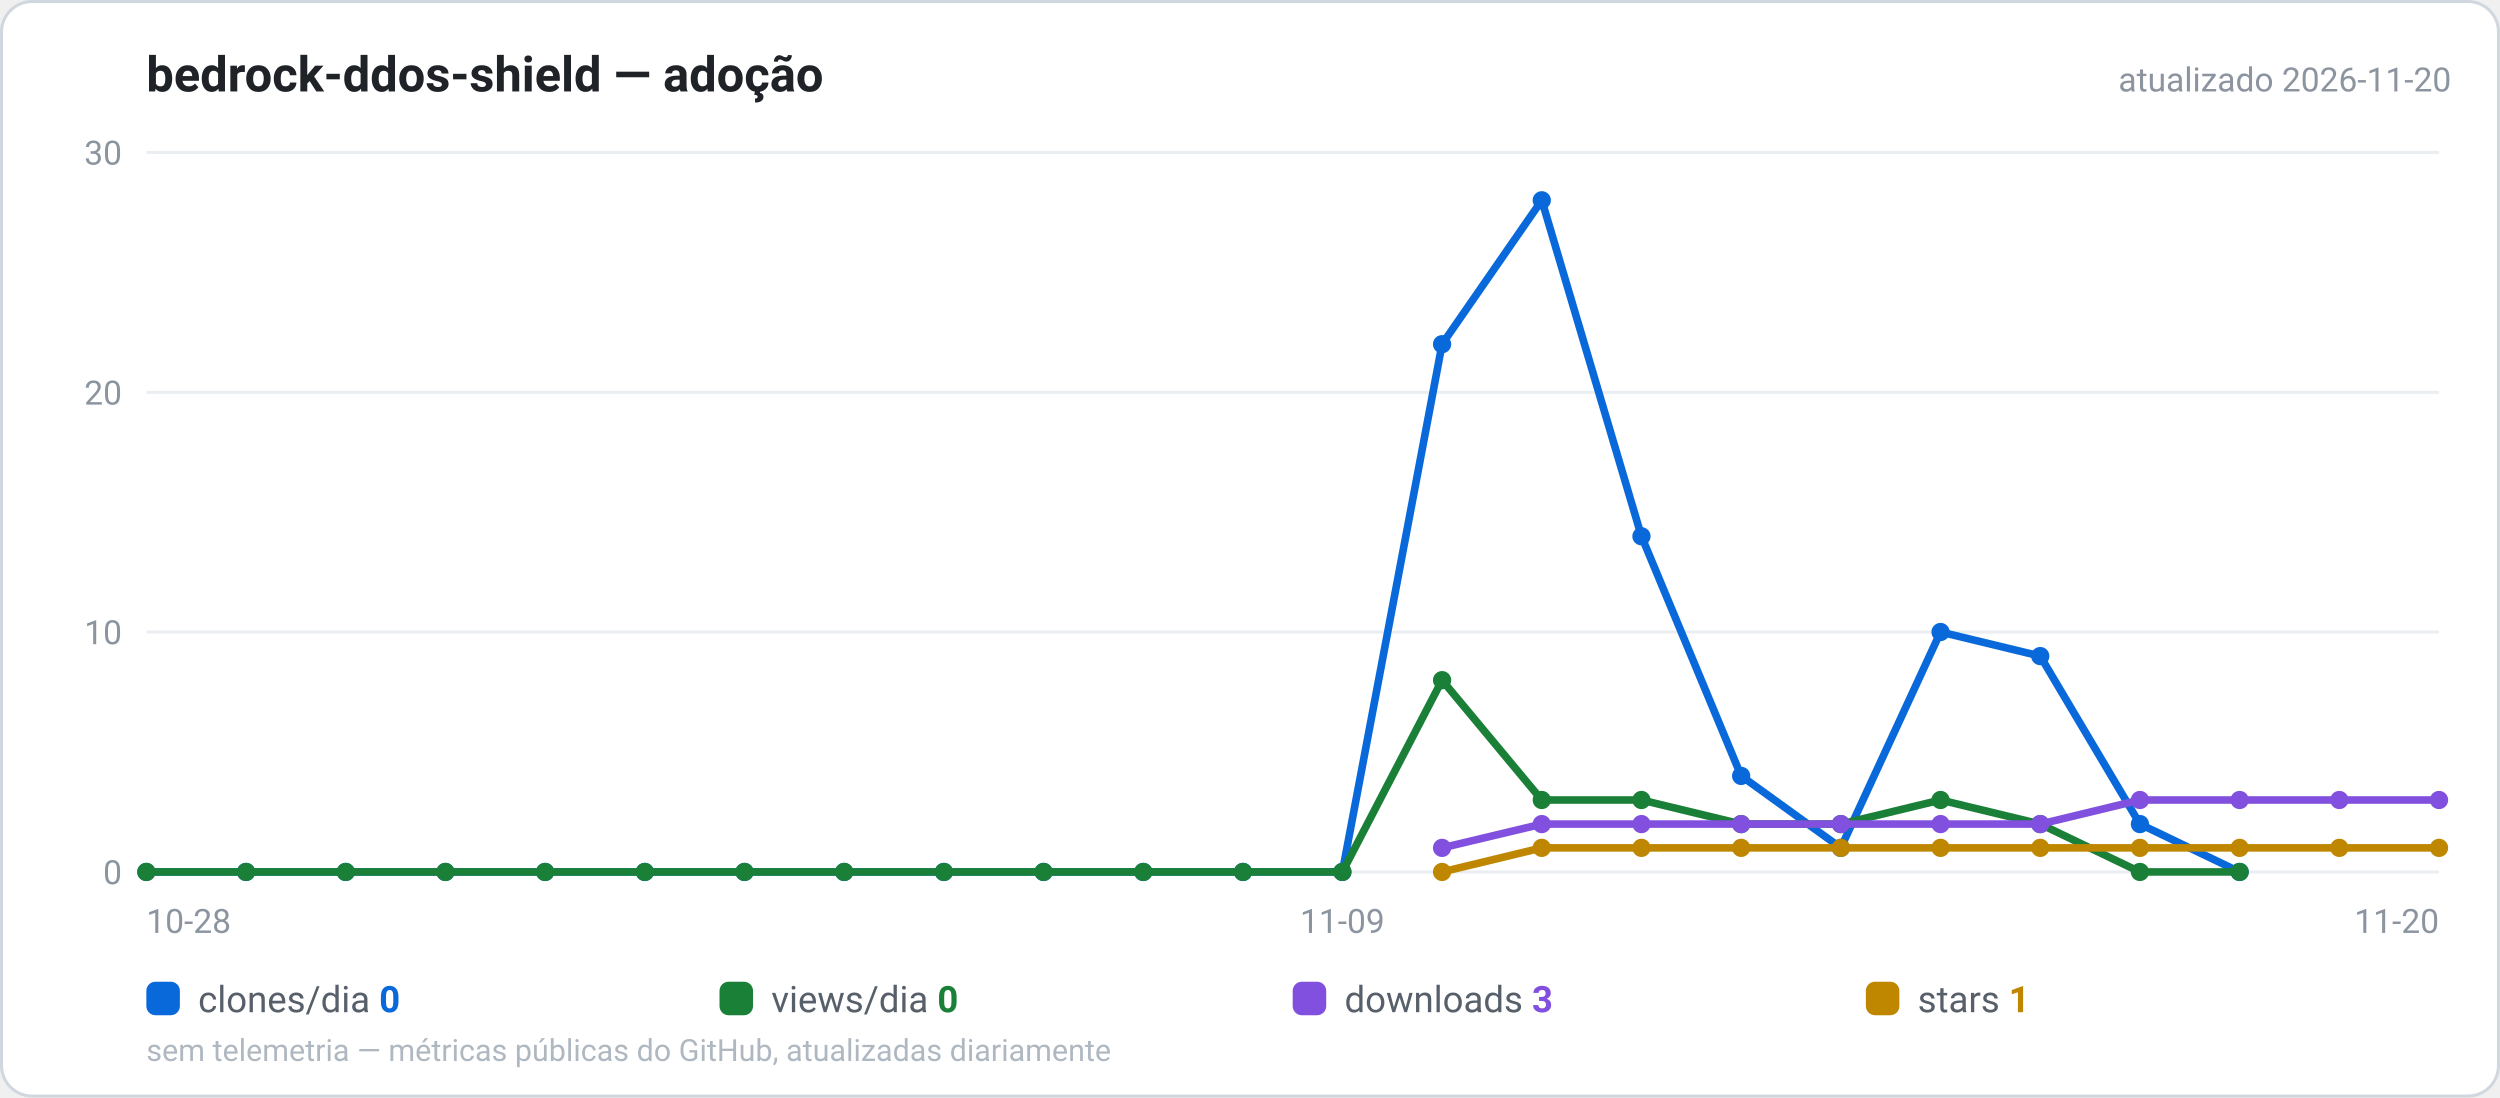
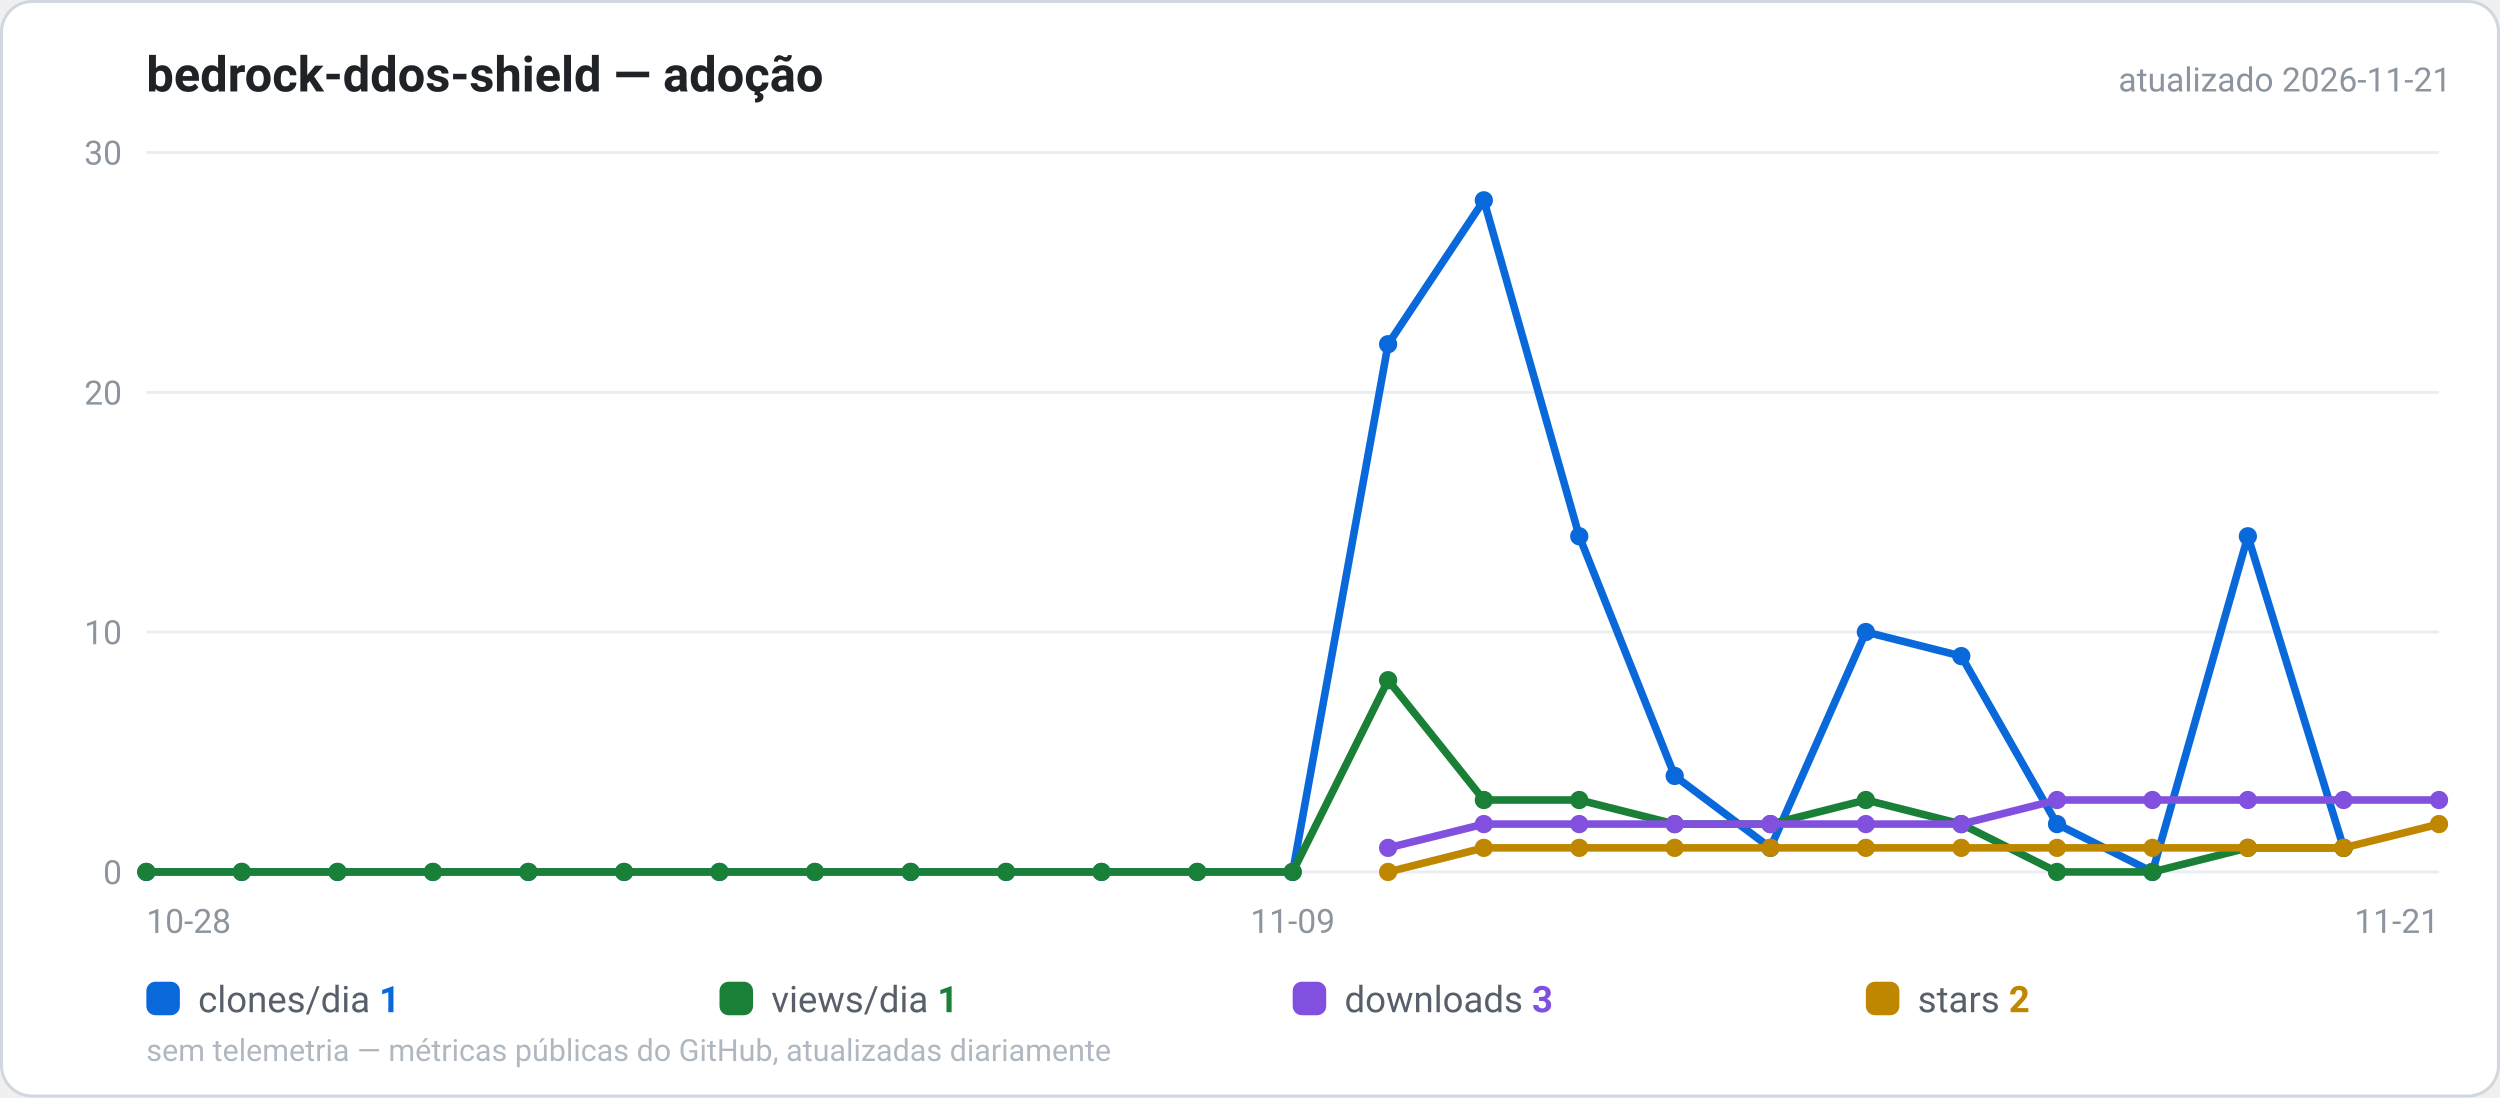
<svg xmlns="http://www.w3.org/2000/svg" width="820" height="360" viewBox="0 0 820 360" font-family="-apple-system,Segoe UI,Roboto,sans-serif">
  <rect x="0.5" y="0.5" width="819" height="359" rx="10" fill="#ffffff" stroke="#d0d7de" />
  <text x="48" y="30" font-size="16" font-weight="700" fill="#1f2328">bedrock-ddos-shield — adoção</text>
-   <text x="804" y="30" font-size="11" fill="#8c959f" text-anchor="end">atualizado 2026-11-20</text>
+   <text x="804" y="30" font-size="11" fill="#8c959f" text-anchor="end">atualizado 2026-11-21</text>
  <line x1="48" y1="286.0" x2="800" y2="286.0" stroke="#eaeef2" />
  <text x="40" y="290.0" font-size="11" fill="#8c959f" text-anchor="end">0</text>
  <line x1="48" y1="207.3" x2="800" y2="207.3" stroke="#eaeef2" />
  <text x="40" y="211.3" font-size="11" fill="#8c959f" text-anchor="end">10</text>
  <line x1="48" y1="128.7" x2="800" y2="128.7" stroke="#eaeef2" />
  <text x="40" y="132.7" font-size="11" fill="#8c959f" text-anchor="end">20</text>
  <line x1="48" y1="50.0" x2="800" y2="50.0" stroke="#eaeef2" />
  <text x="40" y="54.0" font-size="11" fill="#8c959f" text-anchor="end">30</text>
  <text x="48.0" y="306.0" font-size="11" fill="#8c959f" text-anchor="start">10-28</text>
-   <text x="440.3" y="306.0" font-size="11" fill="#8c959f" text-anchor="middle">11-09</text>
-   <text x="800.0" y="306.0" font-size="11" fill="#8c959f" text-anchor="end">11-20</text>
-   <polyline points="48.0,286.0 80.7,286.0 113.4,286.0 146.1,286.0 178.8,286.0 211.5,286.0 244.2,286.0 276.9,286.0 309.6,286.0 342.3,286.0 375.0,286.0 407.7,286.0 440.3,286.0 473.0,112.9 505.7,65.7 538.4,175.9 571.1,254.5 603.8,278.1 636.5,207.3 669.2,215.2 701.9,270.3 734.6,286.0" fill="none" stroke="#0969da" stroke-width="2.5" stroke-linejoin="round" stroke-linecap="round" />
+   <text x="424.0" y="306.0" font-size="11" fill="#8c959f" text-anchor="middle">11-09</text>
+   <text x="800.0" y="306.0" font-size="11" fill="#8c959f" text-anchor="end">11-21</text>
+   <polyline points="48.0,286.0 79.3,286.0 110.7,286.0 142.0,286.0 173.3,286.0 204.7,286.0 236.0,286.0 267.3,286.0 298.7,286.0 330.0,286.0 361.3,286.0 392.7,286.0 424.0,286.0 455.3,112.9 486.7,65.7 518.0,175.9 549.3,254.5 580.7,278.1 612.0,207.3 643.3,215.2 674.7,270.3 706.0,286.0 737.3,175.9 768.7,278.1" fill="none" stroke="#0969da" stroke-width="2.5" stroke-linejoin="round" stroke-linecap="round" />
  <circle cx="48.0" cy="286.0" r="3" fill="#0969da" />
-   <circle cx="80.7" cy="286.0" r="3" fill="#0969da" />
-   <circle cx="113.4" cy="286.0" r="3" fill="#0969da" />
-   <circle cx="146.1" cy="286.0" r="3" fill="#0969da" />
-   <circle cx="178.8" cy="286.0" r="3" fill="#0969da" />
-   <circle cx="211.5" cy="286.0" r="3" fill="#0969da" />
-   <circle cx="244.2" cy="286.0" r="3" fill="#0969da" />
-   <circle cx="276.9" cy="286.0" r="3" fill="#0969da" />
-   <circle cx="309.6" cy="286.0" r="3" fill="#0969da" />
-   <circle cx="342.3" cy="286.0" r="3" fill="#0969da" />
-   <circle cx="375.0" cy="286.0" r="3" fill="#0969da" />
-   <circle cx="407.7" cy="286.0" r="3" fill="#0969da" />
-   <circle cx="440.3" cy="286.0" r="3" fill="#0969da" />
-   <circle cx="473.0" cy="112.9" r="3" fill="#0969da" />
-   <circle cx="505.7" cy="65.7" r="3" fill="#0969da" />
-   <circle cx="538.4" cy="175.9" r="3" fill="#0969da" />
-   <circle cx="571.1" cy="254.5" r="3" fill="#0969da" />
-   <circle cx="603.8" cy="278.1" r="3" fill="#0969da" />
-   <circle cx="636.5" cy="207.3" r="3" fill="#0969da" />
-   <circle cx="669.2" cy="215.2" r="3" fill="#0969da" />
-   <circle cx="701.9" cy="270.3" r="3" fill="#0969da" />
-   <circle cx="734.6" cy="286.0" r="3" fill="#0969da" />
-   <polyline points="48.0,286.0 80.7,286.0 113.4,286.0 146.1,286.0 178.8,286.0 211.5,286.0 244.2,286.0 276.9,286.0 309.6,286.0 342.3,286.0 375.0,286.0 407.7,286.0 440.3,286.0 473.0,223.1 505.7,262.4 538.4,262.4 571.1,270.3 603.8,270.3 636.5,262.4 669.2,270.3 701.9,286.0 734.6,286.0" fill="none" stroke="#1a7f37" stroke-width="2.5" stroke-linejoin="round" stroke-linecap="round" />
+   <circle cx="79.3" cy="286.0" r="3" fill="#0969da" />
+   <circle cx="110.7" cy="286.0" r="3" fill="#0969da" />
+   <circle cx="142.0" cy="286.0" r="3" fill="#0969da" />
+   <circle cx="173.3" cy="286.0" r="3" fill="#0969da" />
+   <circle cx="204.7" cy="286.0" r="3" fill="#0969da" />
+   <circle cx="236.0" cy="286.0" r="3" fill="#0969da" />
+   <circle cx="267.3" cy="286.0" r="3" fill="#0969da" />
+   <circle cx="298.7" cy="286.0" r="3" fill="#0969da" />
+   <circle cx="330.0" cy="286.0" r="3" fill="#0969da" />
+   <circle cx="361.3" cy="286.0" r="3" fill="#0969da" />
+   <circle cx="392.7" cy="286.0" r="3" fill="#0969da" />
+   <circle cx="424.0" cy="286.0" r="3" fill="#0969da" />
+   <circle cx="455.3" cy="112.9" r="3" fill="#0969da" />
+   <circle cx="486.7" cy="65.7" r="3" fill="#0969da" />
+   <circle cx="518.0" cy="175.9" r="3" fill="#0969da" />
+   <circle cx="549.3" cy="254.5" r="3" fill="#0969da" />
+   <circle cx="580.7" cy="278.1" r="3" fill="#0969da" />
+   <circle cx="612.0" cy="207.3" r="3" fill="#0969da" />
+   <circle cx="643.3" cy="215.2" r="3" fill="#0969da" />
+   <circle cx="674.7" cy="270.3" r="3" fill="#0969da" />
+   <circle cx="706.0" cy="286.0" r="3" fill="#0969da" />
+   <circle cx="737.3" cy="175.9" r="3" fill="#0969da" />
+   <circle cx="768.7" cy="278.1" r="3" fill="#0969da" />
+   <polyline points="48.0,286.0 79.3,286.0 110.7,286.0 142.0,286.0 173.3,286.0 204.7,286.0 236.0,286.0 267.3,286.0 298.7,286.0 330.0,286.0 361.3,286.0 392.7,286.0 424.0,286.0 455.3,223.1 486.7,262.4 518.0,262.4 549.3,270.3 580.7,270.3 612.0,262.4 643.3,270.3 674.7,286.0 706.0,286.0 737.3,278.1 768.7,278.1" fill="none" stroke="#1a7f37" stroke-width="2.5" stroke-linejoin="round" stroke-linecap="round" />
  <circle cx="48.0" cy="286.0" r="3" fill="#1a7f37" />
-   <circle cx="80.7" cy="286.0" r="3" fill="#1a7f37" />
-   <circle cx="113.4" cy="286.0" r="3" fill="#1a7f37" />
-   <circle cx="146.1" cy="286.0" r="3" fill="#1a7f37" />
-   <circle cx="178.8" cy="286.0" r="3" fill="#1a7f37" />
-   <circle cx="211.5" cy="286.0" r="3" fill="#1a7f37" />
-   <circle cx="244.2" cy="286.0" r="3" fill="#1a7f37" />
-   <circle cx="276.9" cy="286.0" r="3" fill="#1a7f37" />
-   <circle cx="309.6" cy="286.0" r="3" fill="#1a7f37" />
-   <circle cx="342.3" cy="286.0" r="3" fill="#1a7f37" />
-   <circle cx="375.0" cy="286.0" r="3" fill="#1a7f37" />
-   <circle cx="407.7" cy="286.0" r="3" fill="#1a7f37" />
-   <circle cx="440.3" cy="286.0" r="3" fill="#1a7f37" />
-   <circle cx="473.0" cy="223.1" r="3" fill="#1a7f37" />
-   <circle cx="505.7" cy="262.4" r="3" fill="#1a7f37" />
-   <circle cx="538.4" cy="262.4" r="3" fill="#1a7f37" />
-   <circle cx="571.1" cy="270.3" r="3" fill="#1a7f37" />
-   <circle cx="603.8" cy="270.3" r="3" fill="#1a7f37" />
-   <circle cx="636.5" cy="262.4" r="3" fill="#1a7f37" />
-   <circle cx="669.2" cy="270.3" r="3" fill="#1a7f37" />
-   <circle cx="701.9" cy="286.0" r="3" fill="#1a7f37" />
-   <circle cx="734.6" cy="286.0" r="3" fill="#1a7f37" />
-   <polyline points="473.0,278.1 505.7,270.3 538.4,270.3 571.1,270.3 603.8,270.3 636.5,270.3 669.2,270.3 701.9,262.4 734.6,262.4 767.3,262.4 800.0,262.4" fill="none" stroke="#8250df" stroke-width="2.5" stroke-linejoin="round" stroke-linecap="round" />
-   <circle cx="473.0" cy="278.1" r="3" fill="#8250df" />
-   <circle cx="505.7" cy="270.3" r="3" fill="#8250df" />
-   <circle cx="538.4" cy="270.3" r="3" fill="#8250df" />
-   <circle cx="571.1" cy="270.3" r="3" fill="#8250df" />
-   <circle cx="603.8" cy="270.3" r="3" fill="#8250df" />
-   <circle cx="636.5" cy="270.3" r="3" fill="#8250df" />
-   <circle cx="669.2" cy="270.3" r="3" fill="#8250df" />
-   <circle cx="701.9" cy="262.4" r="3" fill="#8250df" />
-   <circle cx="734.6" cy="262.4" r="3" fill="#8250df" />
-   <circle cx="767.3" cy="262.4" r="3" fill="#8250df" />
+   <circle cx="79.3" cy="286.0" r="3" fill="#1a7f37" />
+   <circle cx="110.7" cy="286.0" r="3" fill="#1a7f37" />
+   <circle cx="142.0" cy="286.0" r="3" fill="#1a7f37" />
+   <circle cx="173.3" cy="286.0" r="3" fill="#1a7f37" />
+   <circle cx="204.7" cy="286.0" r="3" fill="#1a7f37" />
+   <circle cx="236.0" cy="286.0" r="3" fill="#1a7f37" />
+   <circle cx="267.3" cy="286.0" r="3" fill="#1a7f37" />
+   <circle cx="298.7" cy="286.0" r="3" fill="#1a7f37" />
+   <circle cx="330.0" cy="286.0" r="3" fill="#1a7f37" />
+   <circle cx="361.3" cy="286.0" r="3" fill="#1a7f37" />
+   <circle cx="392.7" cy="286.0" r="3" fill="#1a7f37" />
+   <circle cx="424.0" cy="286.0" r="3" fill="#1a7f37" />
+   <circle cx="455.3" cy="223.1" r="3" fill="#1a7f37" />
+   <circle cx="486.7" cy="262.4" r="3" fill="#1a7f37" />
+   <circle cx="518.0" cy="262.4" r="3" fill="#1a7f37" />
+   <circle cx="549.3" cy="270.3" r="3" fill="#1a7f37" />
+   <circle cx="580.7" cy="270.3" r="3" fill="#1a7f37" />
+   <circle cx="612.0" cy="262.4" r="3" fill="#1a7f37" />
+   <circle cx="643.3" cy="270.3" r="3" fill="#1a7f37" />
+   <circle cx="674.7" cy="286.0" r="3" fill="#1a7f37" />
+   <circle cx="706.0" cy="286.0" r="3" fill="#1a7f37" />
+   <circle cx="737.3" cy="278.1" r="3" fill="#1a7f37" />
+   <circle cx="768.7" cy="278.1" r="3" fill="#1a7f37" />
+   <polyline points="455.3,278.1 486.7,270.3 518.0,270.3 549.3,270.3 580.7,270.3 612.0,270.3 643.3,270.3 674.7,262.4 706.0,262.4 737.3,262.4 768.7,262.4 800.0,262.4" fill="none" stroke="#8250df" stroke-width="2.5" stroke-linejoin="round" stroke-linecap="round" />
+   <circle cx="455.3" cy="278.1" r="3" fill="#8250df" />
+   <circle cx="486.7" cy="270.3" r="3" fill="#8250df" />
+   <circle cx="518.0" cy="270.3" r="3" fill="#8250df" />
+   <circle cx="549.3" cy="270.3" r="3" fill="#8250df" />
+   <circle cx="580.7" cy="270.3" r="3" fill="#8250df" />
+   <circle cx="612.0" cy="270.3" r="3" fill="#8250df" />
+   <circle cx="643.3" cy="270.3" r="3" fill="#8250df" />
+   <circle cx="674.7" cy="262.4" r="3" fill="#8250df" />
+   <circle cx="706.0" cy="262.4" r="3" fill="#8250df" />
+   <circle cx="737.3" cy="262.4" r="3" fill="#8250df" />
+   <circle cx="768.7" cy="262.4" r="3" fill="#8250df" />
  <circle cx="800.0" cy="262.4" r="3" fill="#8250df" />
-   <polyline points="473.0,286.0 505.7,278.1 538.4,278.1 571.1,278.1 603.8,278.1 636.5,278.1 669.2,278.1 701.9,278.1 734.6,278.1 767.3,278.1 800.0,278.1" fill="none" stroke="#bf8700" stroke-width="2.5" stroke-linejoin="round" stroke-linecap="round" />
-   <circle cx="473.0" cy="286.0" r="3" fill="#bf8700" />
-   <circle cx="505.7" cy="278.1" r="3" fill="#bf8700" />
-   <circle cx="538.4" cy="278.1" r="3" fill="#bf8700" />
-   <circle cx="571.1" cy="278.1" r="3" fill="#bf8700" />
-   <circle cx="603.8" cy="278.1" r="3" fill="#bf8700" />
-   <circle cx="636.5" cy="278.1" r="3" fill="#bf8700" />
-   <circle cx="669.2" cy="278.1" r="3" fill="#bf8700" />
-   <circle cx="701.9" cy="278.1" r="3" fill="#bf8700" />
-   <circle cx="734.6" cy="278.1" r="3" fill="#bf8700" />
-   <circle cx="767.3" cy="278.1" r="3" fill="#bf8700" />
-   <circle cx="800.0" cy="278.1" r="3" fill="#bf8700" />
+   <polyline points="455.3,286.0 486.7,278.1 518.0,278.1 549.3,278.1 580.7,278.1 612.0,278.1 643.3,278.1 674.7,278.1 706.0,278.1 737.3,278.1 768.7,278.1 800.0,270.3" fill="none" stroke="#bf8700" stroke-width="2.5" stroke-linejoin="round" stroke-linecap="round" />
+   <circle cx="455.3" cy="286.0" r="3" fill="#bf8700" />
+   <circle cx="486.7" cy="278.1" r="3" fill="#bf8700" />
+   <circle cx="518.0" cy="278.1" r="3" fill="#bf8700" />
+   <circle cx="549.3" cy="278.1" r="3" fill="#bf8700" />
+   <circle cx="580.7" cy="278.1" r="3" fill="#bf8700" />
+   <circle cx="612.0" cy="278.1" r="3" fill="#bf8700" />
+   <circle cx="643.3" cy="278.1" r="3" fill="#bf8700" />
+   <circle cx="674.7" cy="278.1" r="3" fill="#bf8700" />
+   <circle cx="706.0" cy="278.1" r="3" fill="#bf8700" />
+   <circle cx="737.3" cy="278.1" r="3" fill="#bf8700" />
+   <circle cx="768.7" cy="278.1" r="3" fill="#bf8700" />
+   <circle cx="800.0" cy="270.3" r="3" fill="#bf8700" />
  <rect x="48.0" y="322.0" width="11" height="11" rx="3" fill="#0969da" />
-   <text x="65.0" y="332.0" font-size="12" fill="#57606a">clones/dia <tspan font-weight="700" fill="#0969da">0</tspan>
+   <text x="65.0" y="332.0" font-size="12" fill="#57606a">clones/dia <tspan font-weight="700" fill="#0969da">1</tspan>
  </text>
  <rect x="236.0" y="322.0" width="11" height="11" rx="3" fill="#1a7f37" />
-   <text x="253.0" y="332.0" font-size="12" fill="#57606a">views/dia <tspan font-weight="700" fill="#1a7f37">0</tspan>
+   <text x="253.0" y="332.0" font-size="12" fill="#57606a">views/dia <tspan font-weight="700" fill="#1a7f37">1</tspan>
  </text>
  <rect x="424.0" y="322.0" width="11" height="11" rx="3" fill="#8250df" />
  <text x="441.0" y="332.0" font-size="12" fill="#57606a">downloads <tspan font-weight="700" fill="#8250df">3</tspan>
  </text>
  <rect x="612.0" y="322.0" width="11" height="11" rx="3" fill="#bf8700" />
-   <text x="629.0" y="332.0" font-size="12" fill="#57606a">stars <tspan font-weight="700" fill="#bf8700">1</tspan>
+   <text x="629.0" y="332.0" font-size="12" fill="#57606a">stars <tspan font-weight="700" fill="#bf8700">2</tspan>
  </text>
  <text x="48" y="348" font-size="10" fill="#afb8c1">sem telemetria — métricas públicas do GitHub, atualizadas diariamente</text>
</svg>
